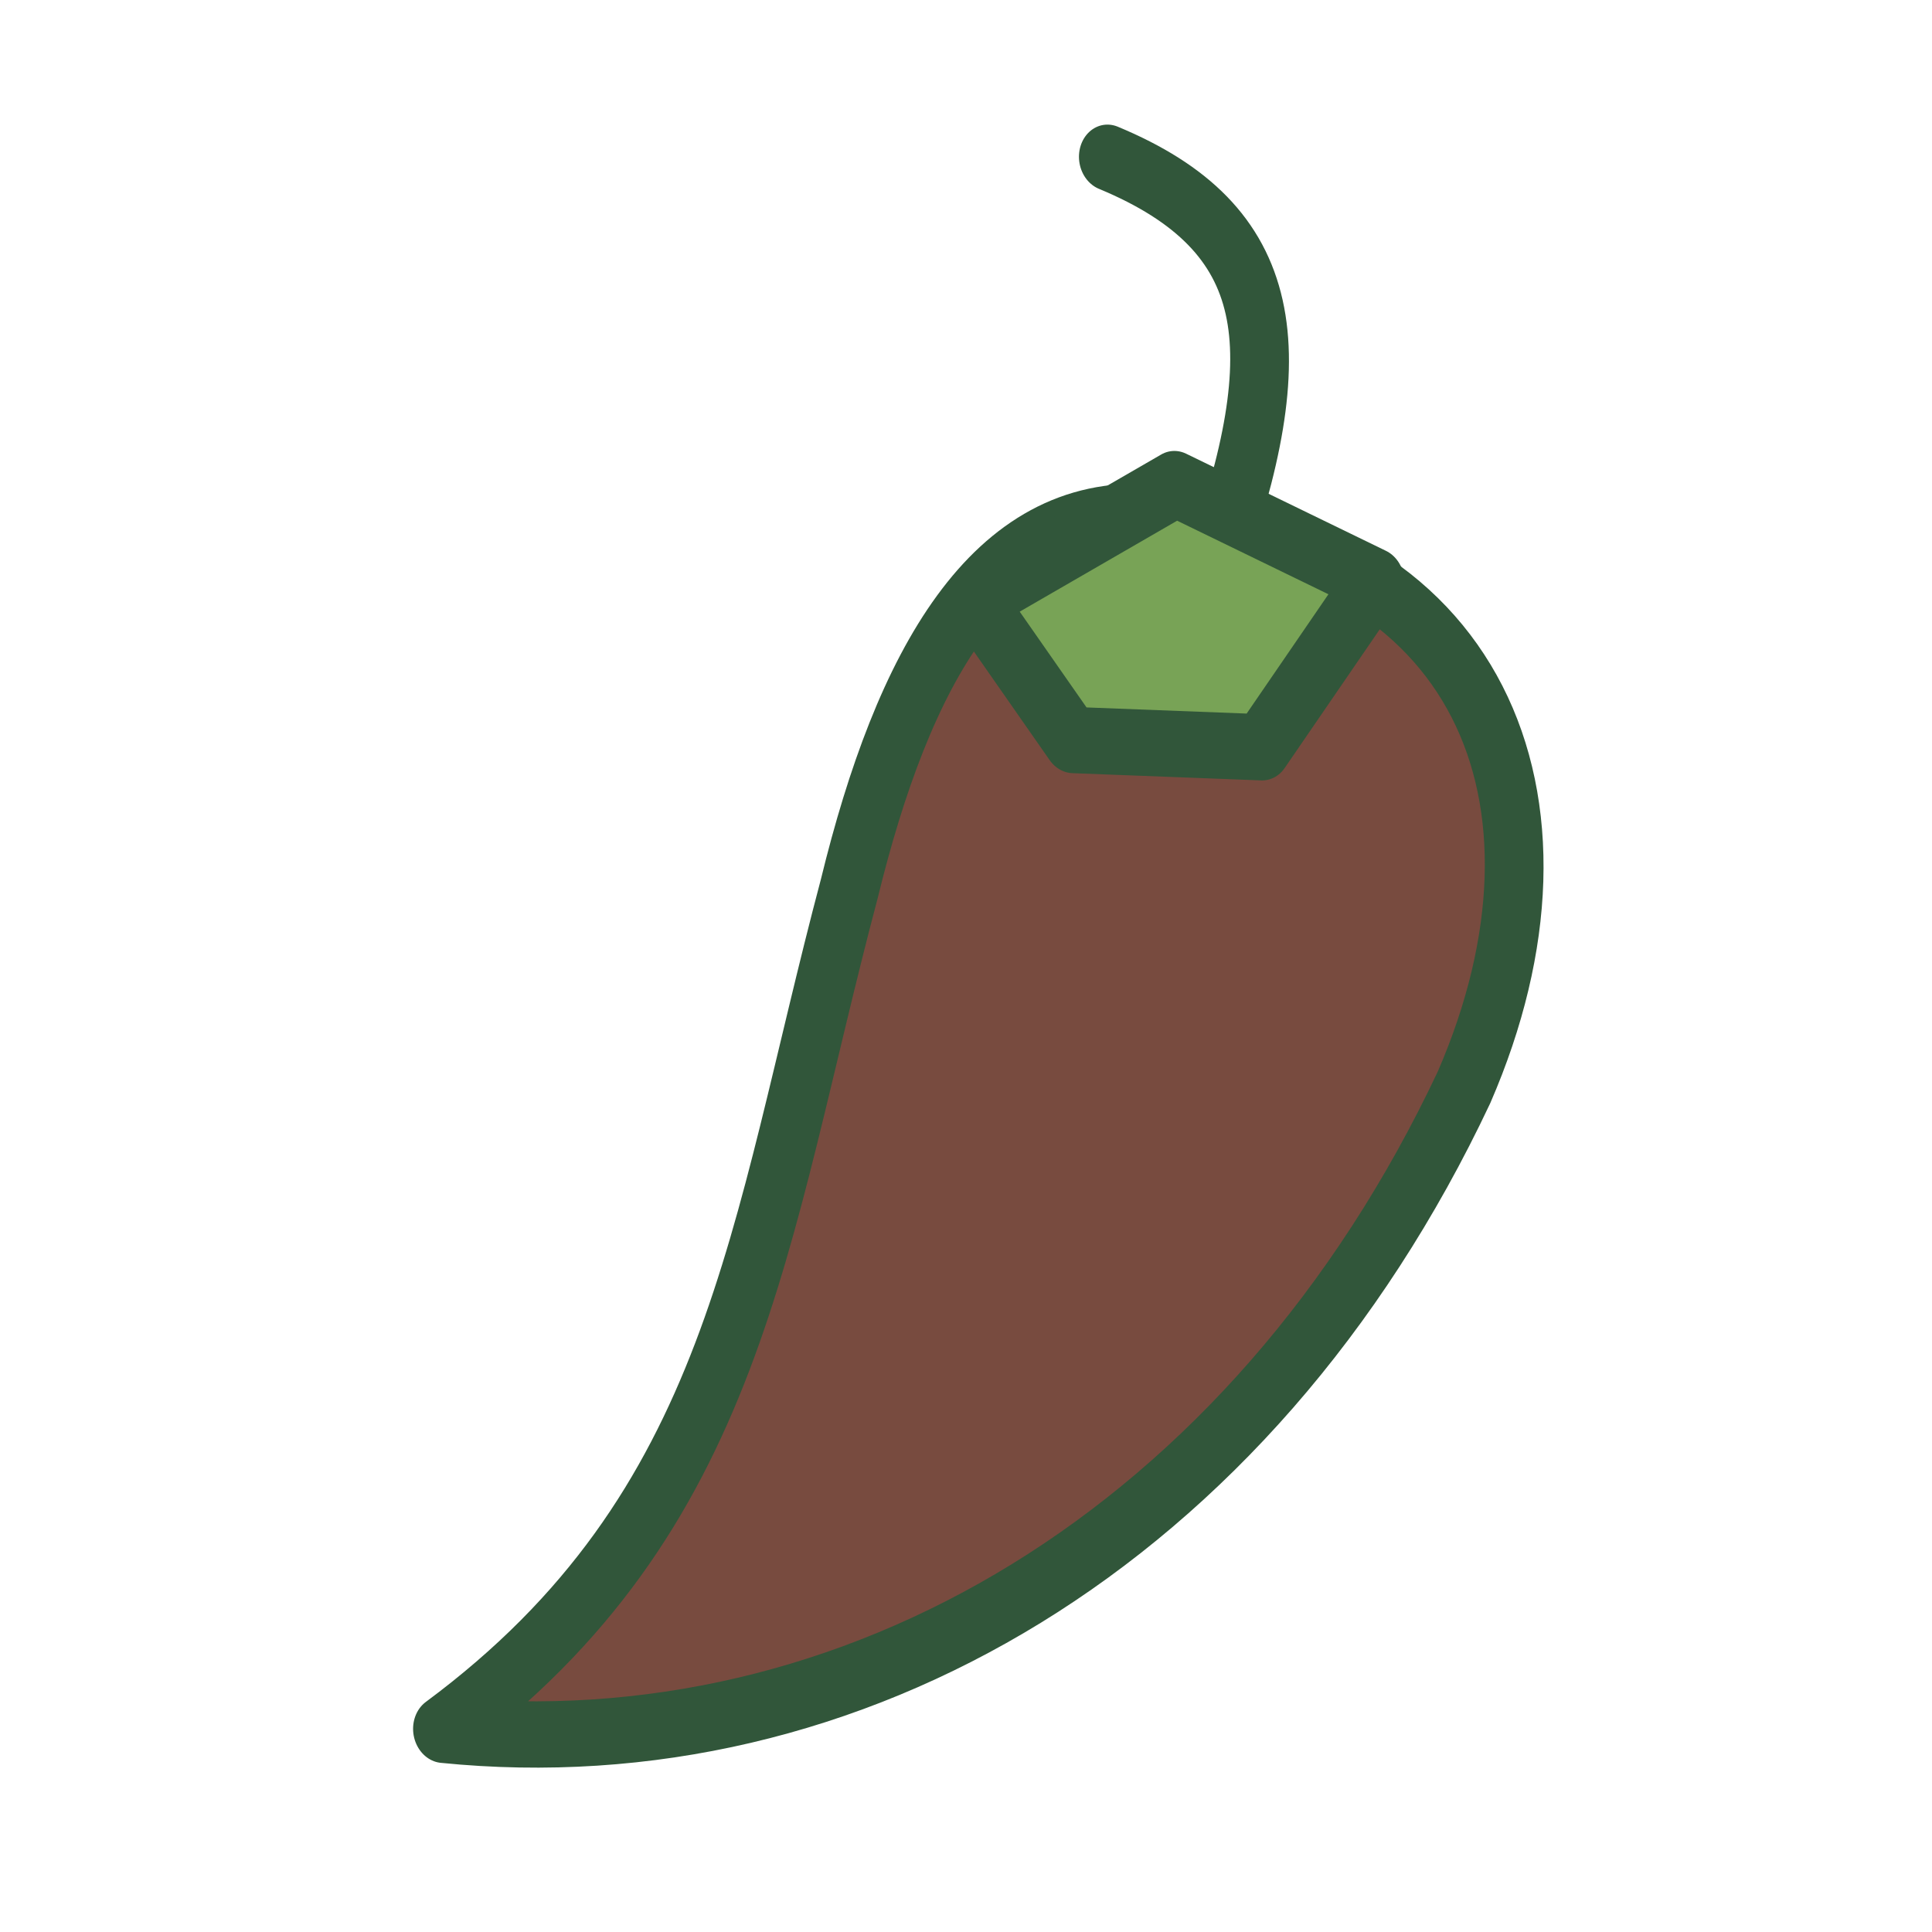
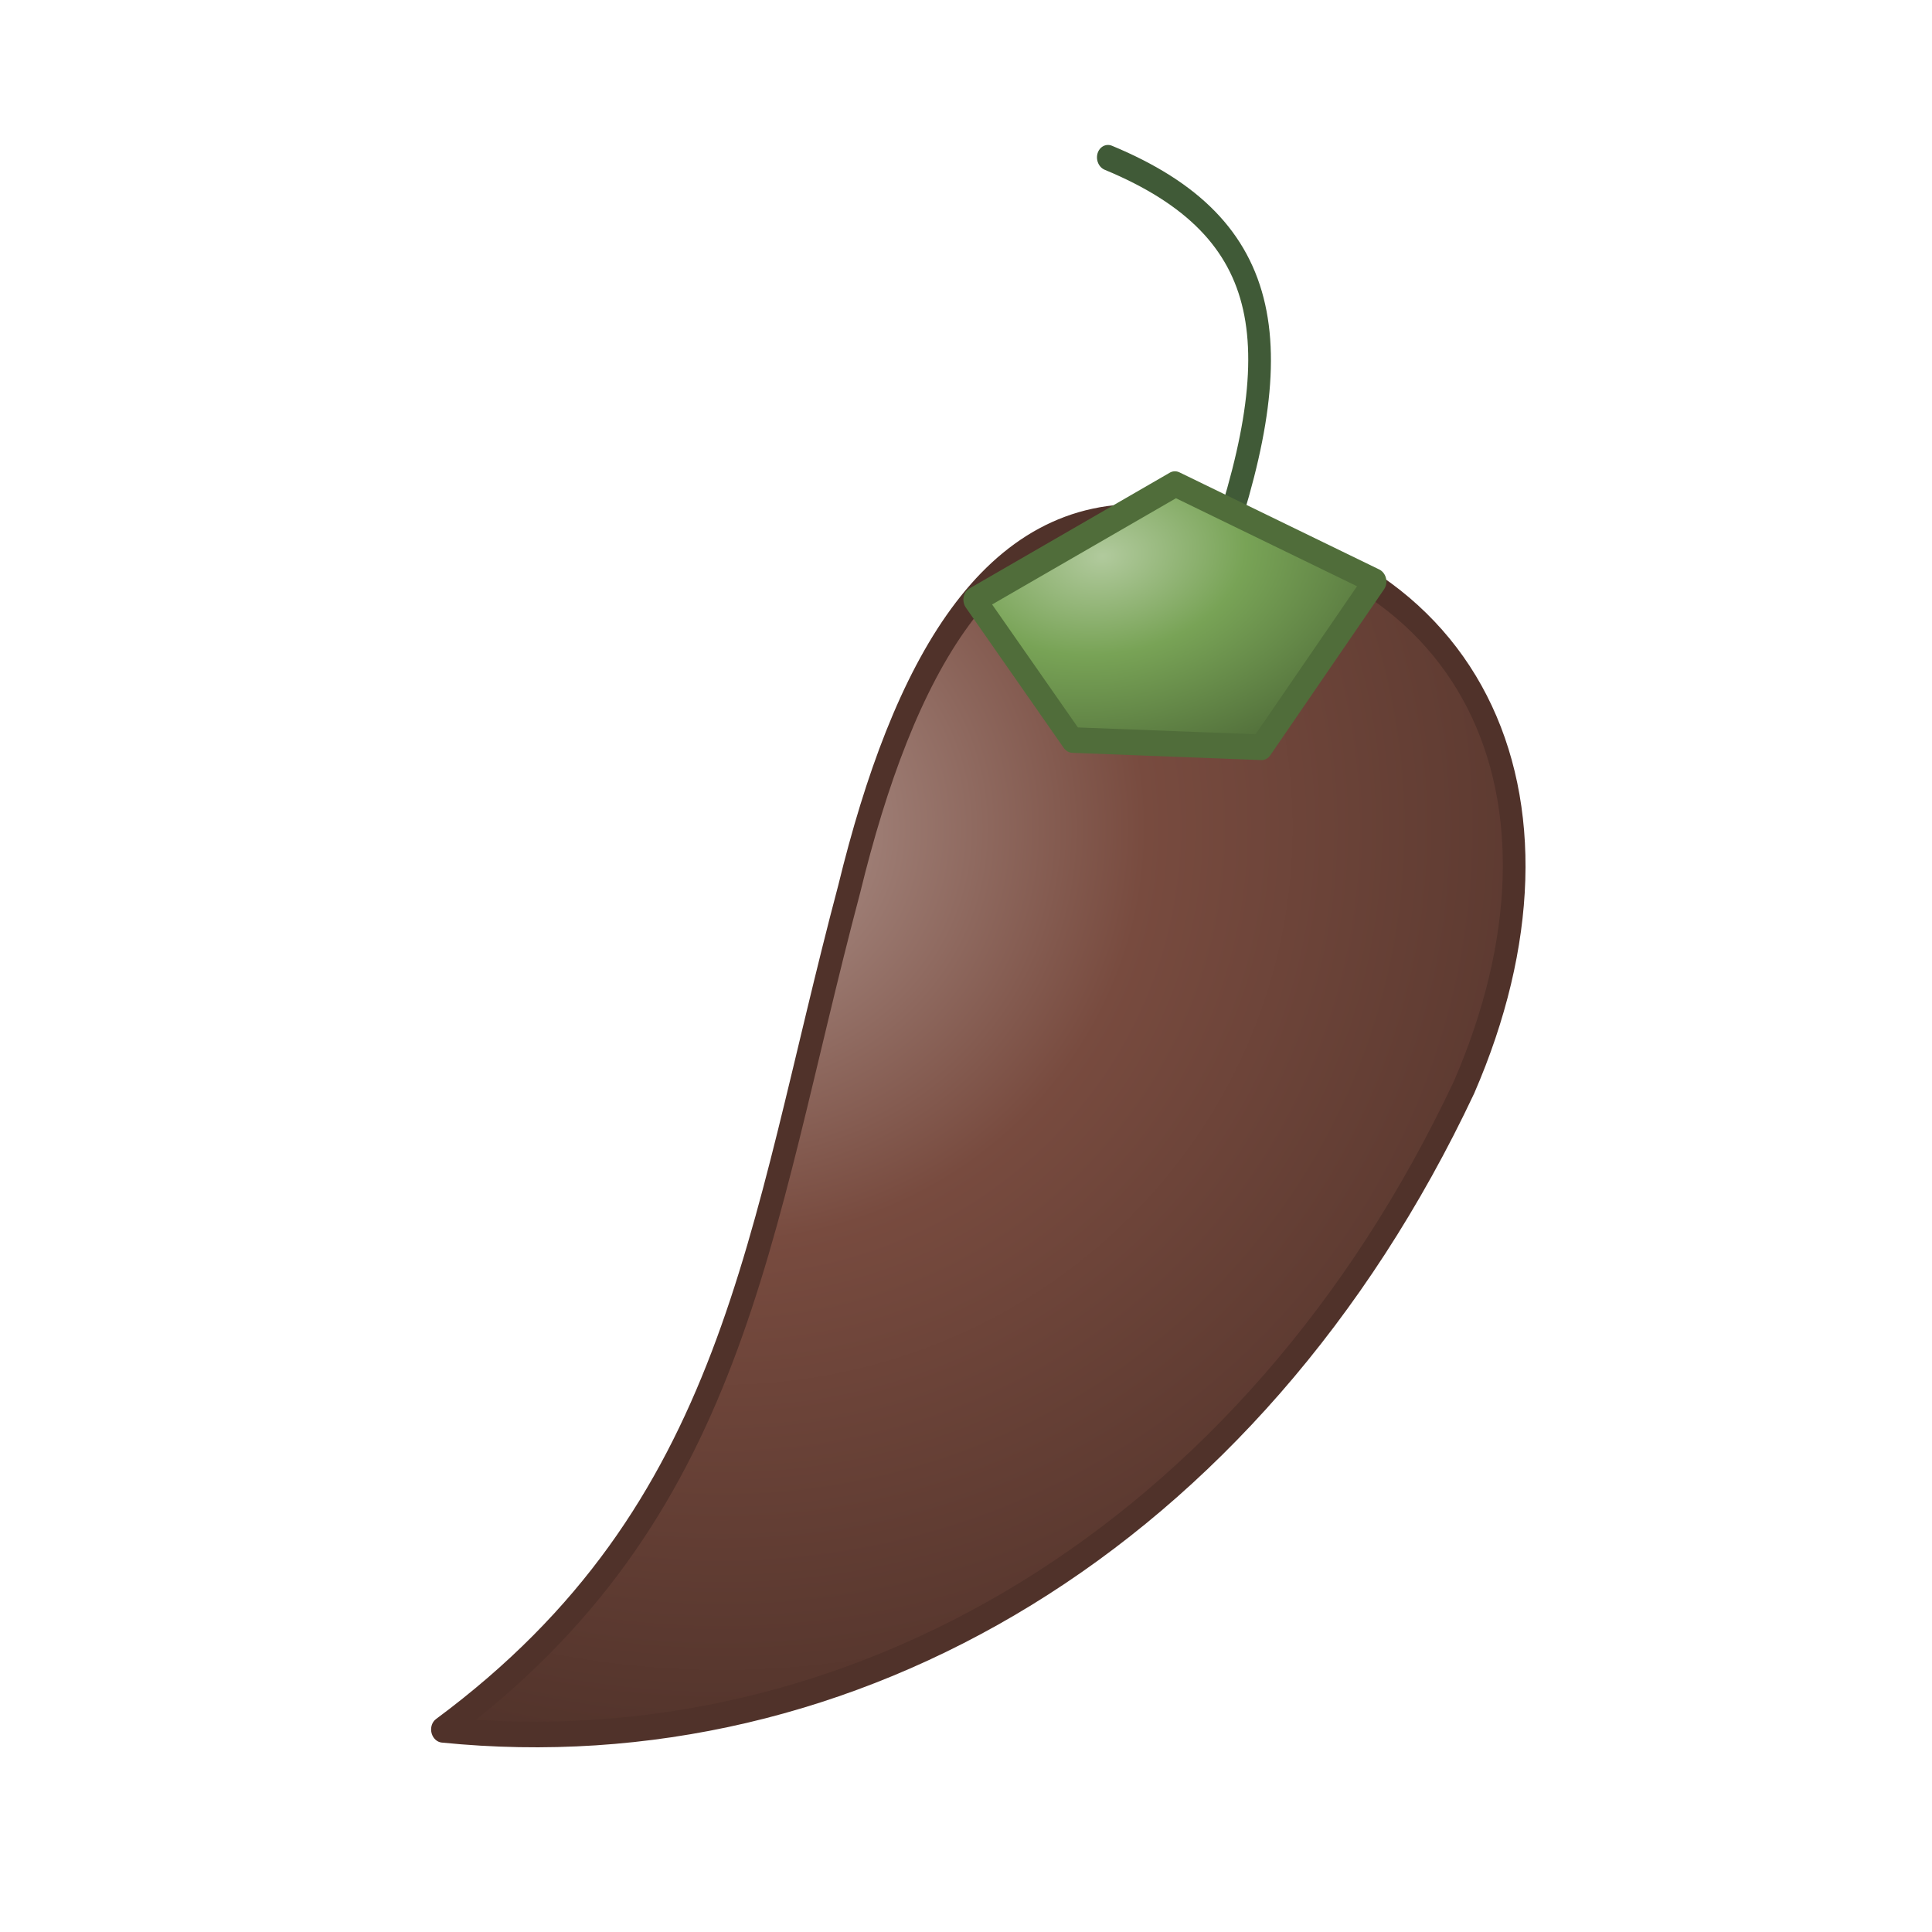
<svg xmlns="http://www.w3.org/2000/svg" viewBox="0 0 64 64" role="img" aria-label="Bhut Jolokia (Ghost) Chocolate Chilli Seeds">
-   <g transform="translate(32 32) rotate(-7) scale(0.8825 1) translate(-32 -32)" stroke="#31563a" stroke-width="2.2" stroke-linecap="round" stroke-linejoin="round">
+   <defs>
+     <radialGradient id="shade0" cx="33%" cy="23%" r="86%">
+       <stop stop-color="#b19790" />
+       <stop offset=".42" stop-color="#784b3f" />
+       <stop offset="1" stop-color="#4e3129" />
+     </radialGradient>
+     <radialGradient id="shade1" cx="33%" cy="23%" r="86%">
+       <stop stop-color="#b1ca9d" />
+       <stop offset=".42" stop-color="#78a356" />
+       <stop offset="1" stop-color="#4e6a38" />
+     </radialGradient>
+   </defs>
+   <g transform="translate(32 32) rotate(-7) scale(0.8825 1) translate(-32 -32)" stroke="#405a37" stroke-width=".85" stroke-linecap="round" stroke-linejoin="round">
    <path d="M43 20c4-7 4-11-2-14" fill="none" />
-     <path d="M41 18c12 2 15 11 9 20C40 52 24 58 9 55c12-6 14-15 19-26 3-7 7-12 13-11Z" fill="#784b3f" />
-     <path d="m34 20 8-3 7 4-5 5-7-1Z" fill="#78a356" />
+     <path d="M41 18c12 2 15 11 9 20C40 52 24 58 9 55c12-6 14-15 19-26 3-7 7-12 13-11Z" fill="url(#shade0)" stroke="#50322a" />
+     <path d="m34 20 8-3 7 4-5 5-7-1Z" fill="url(#shade1)" stroke="#506d3a" />
  </g>
</svg>
